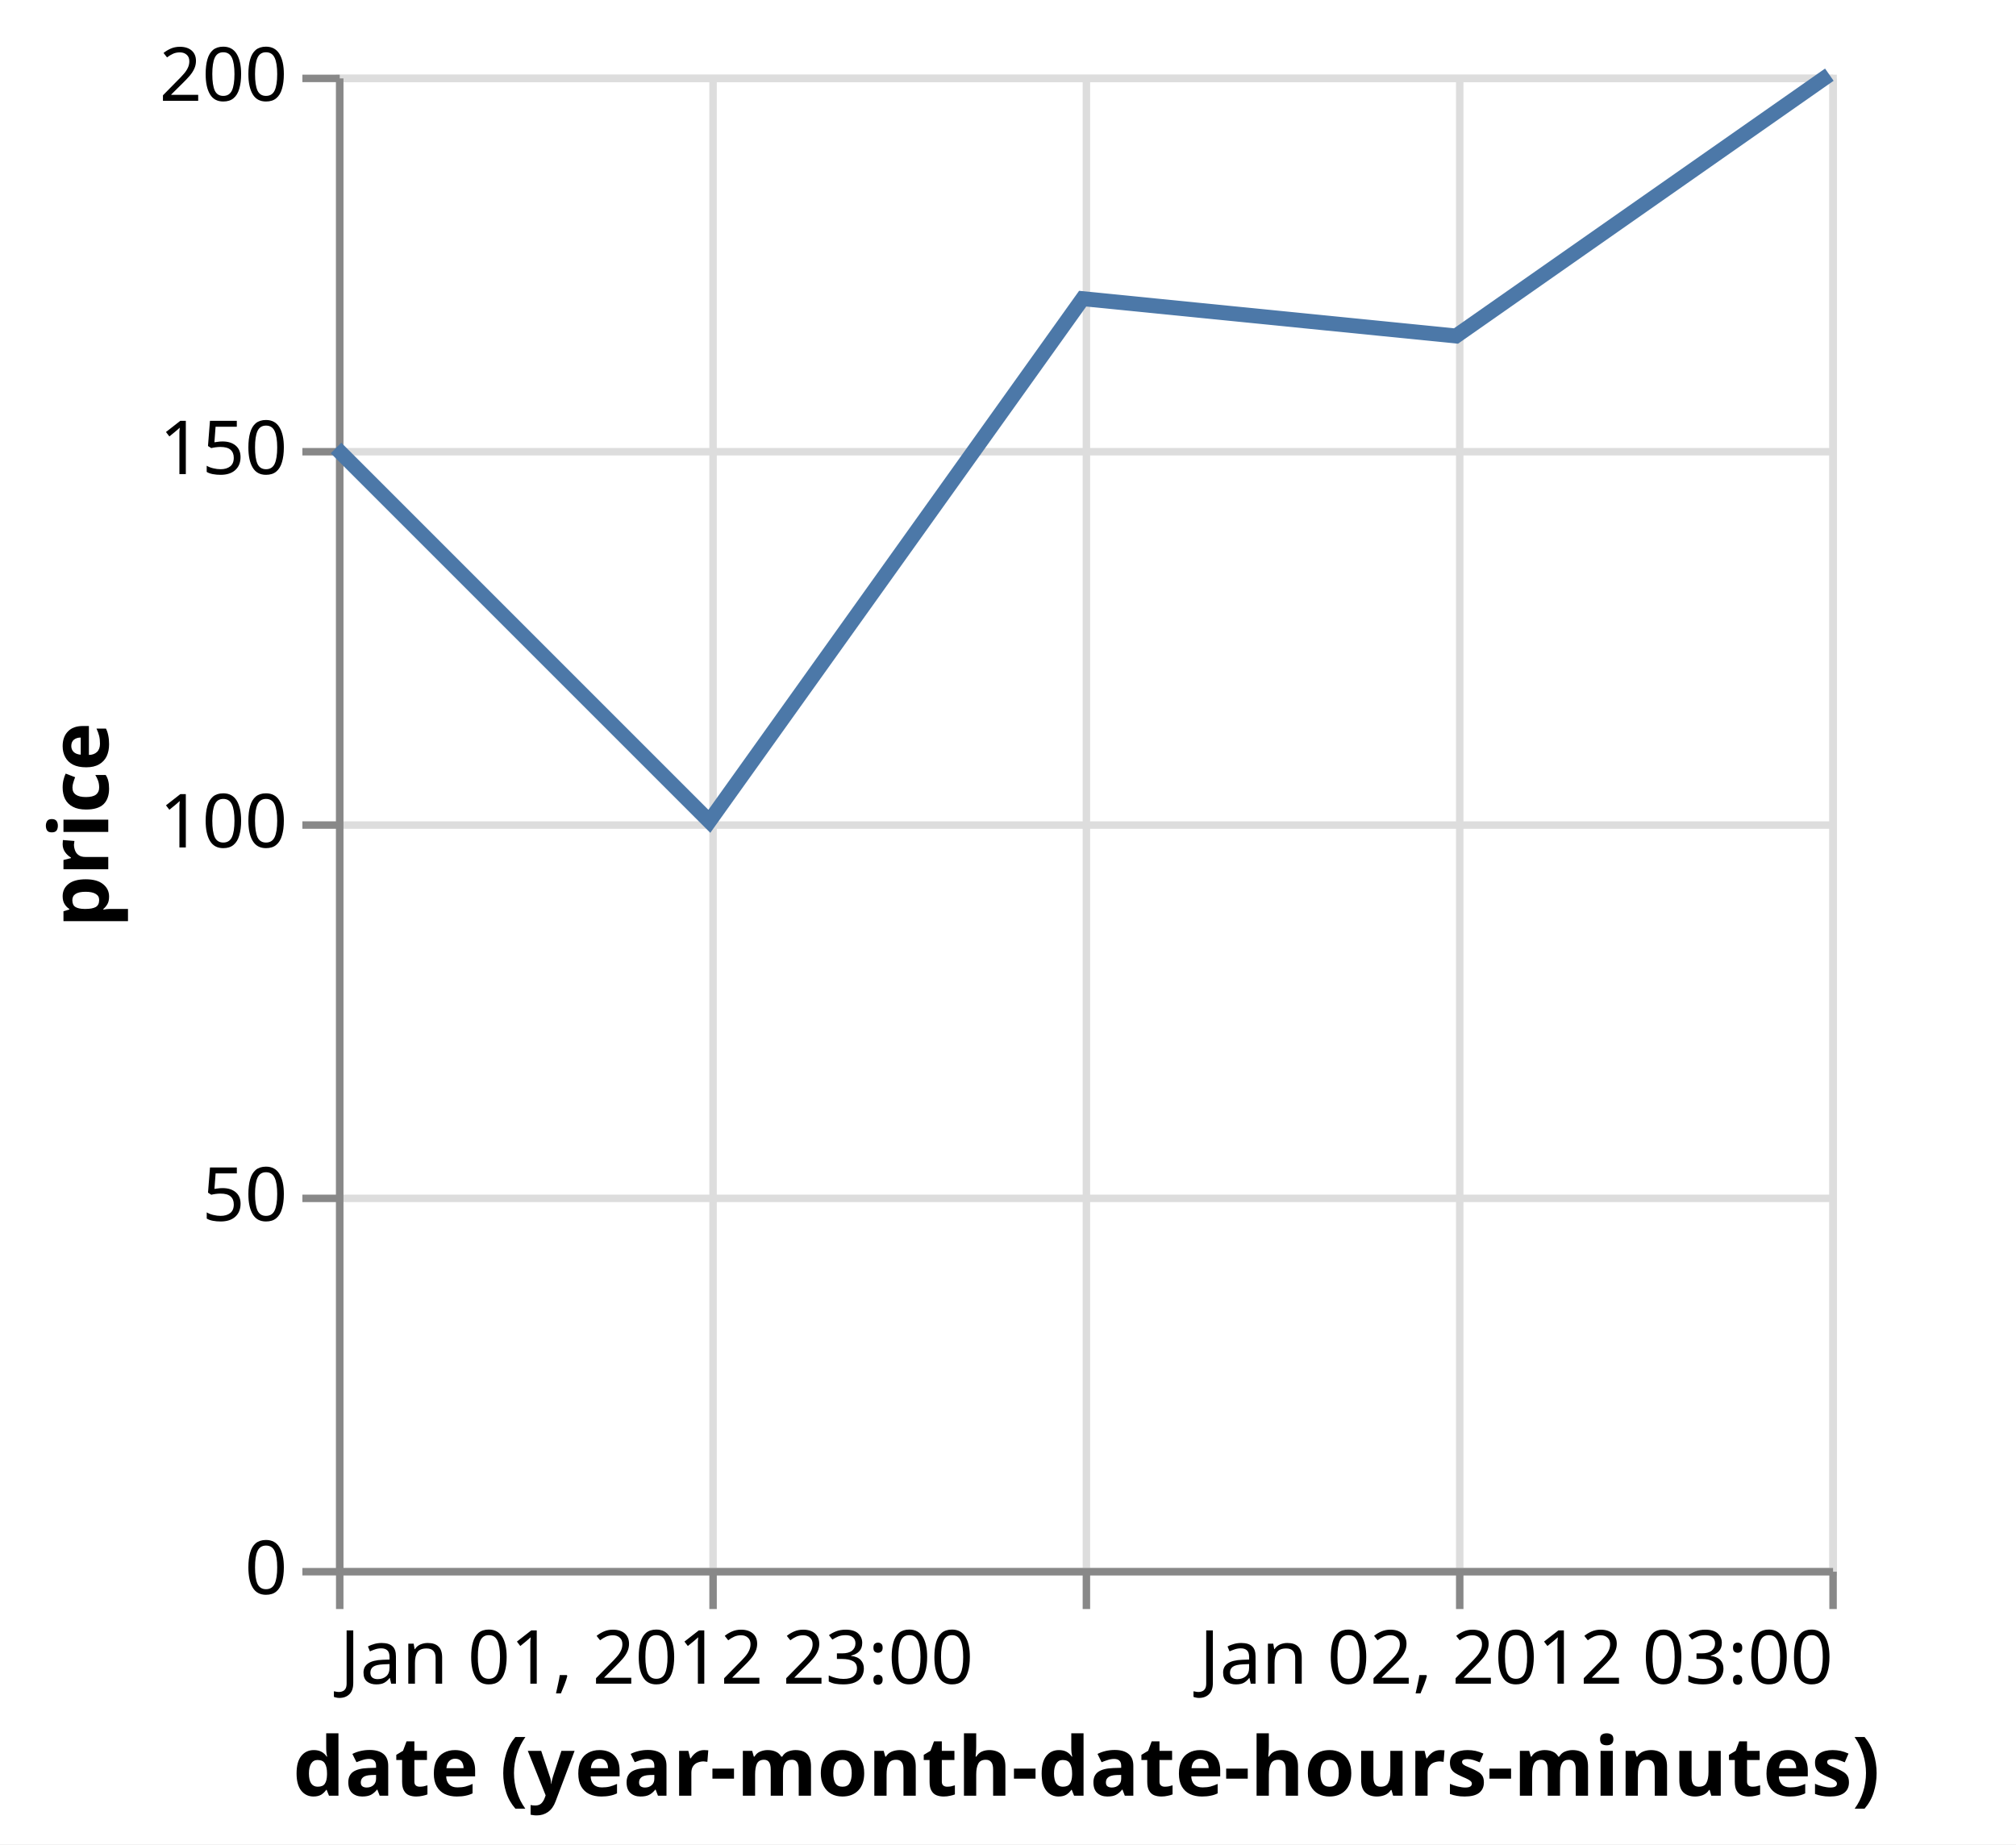
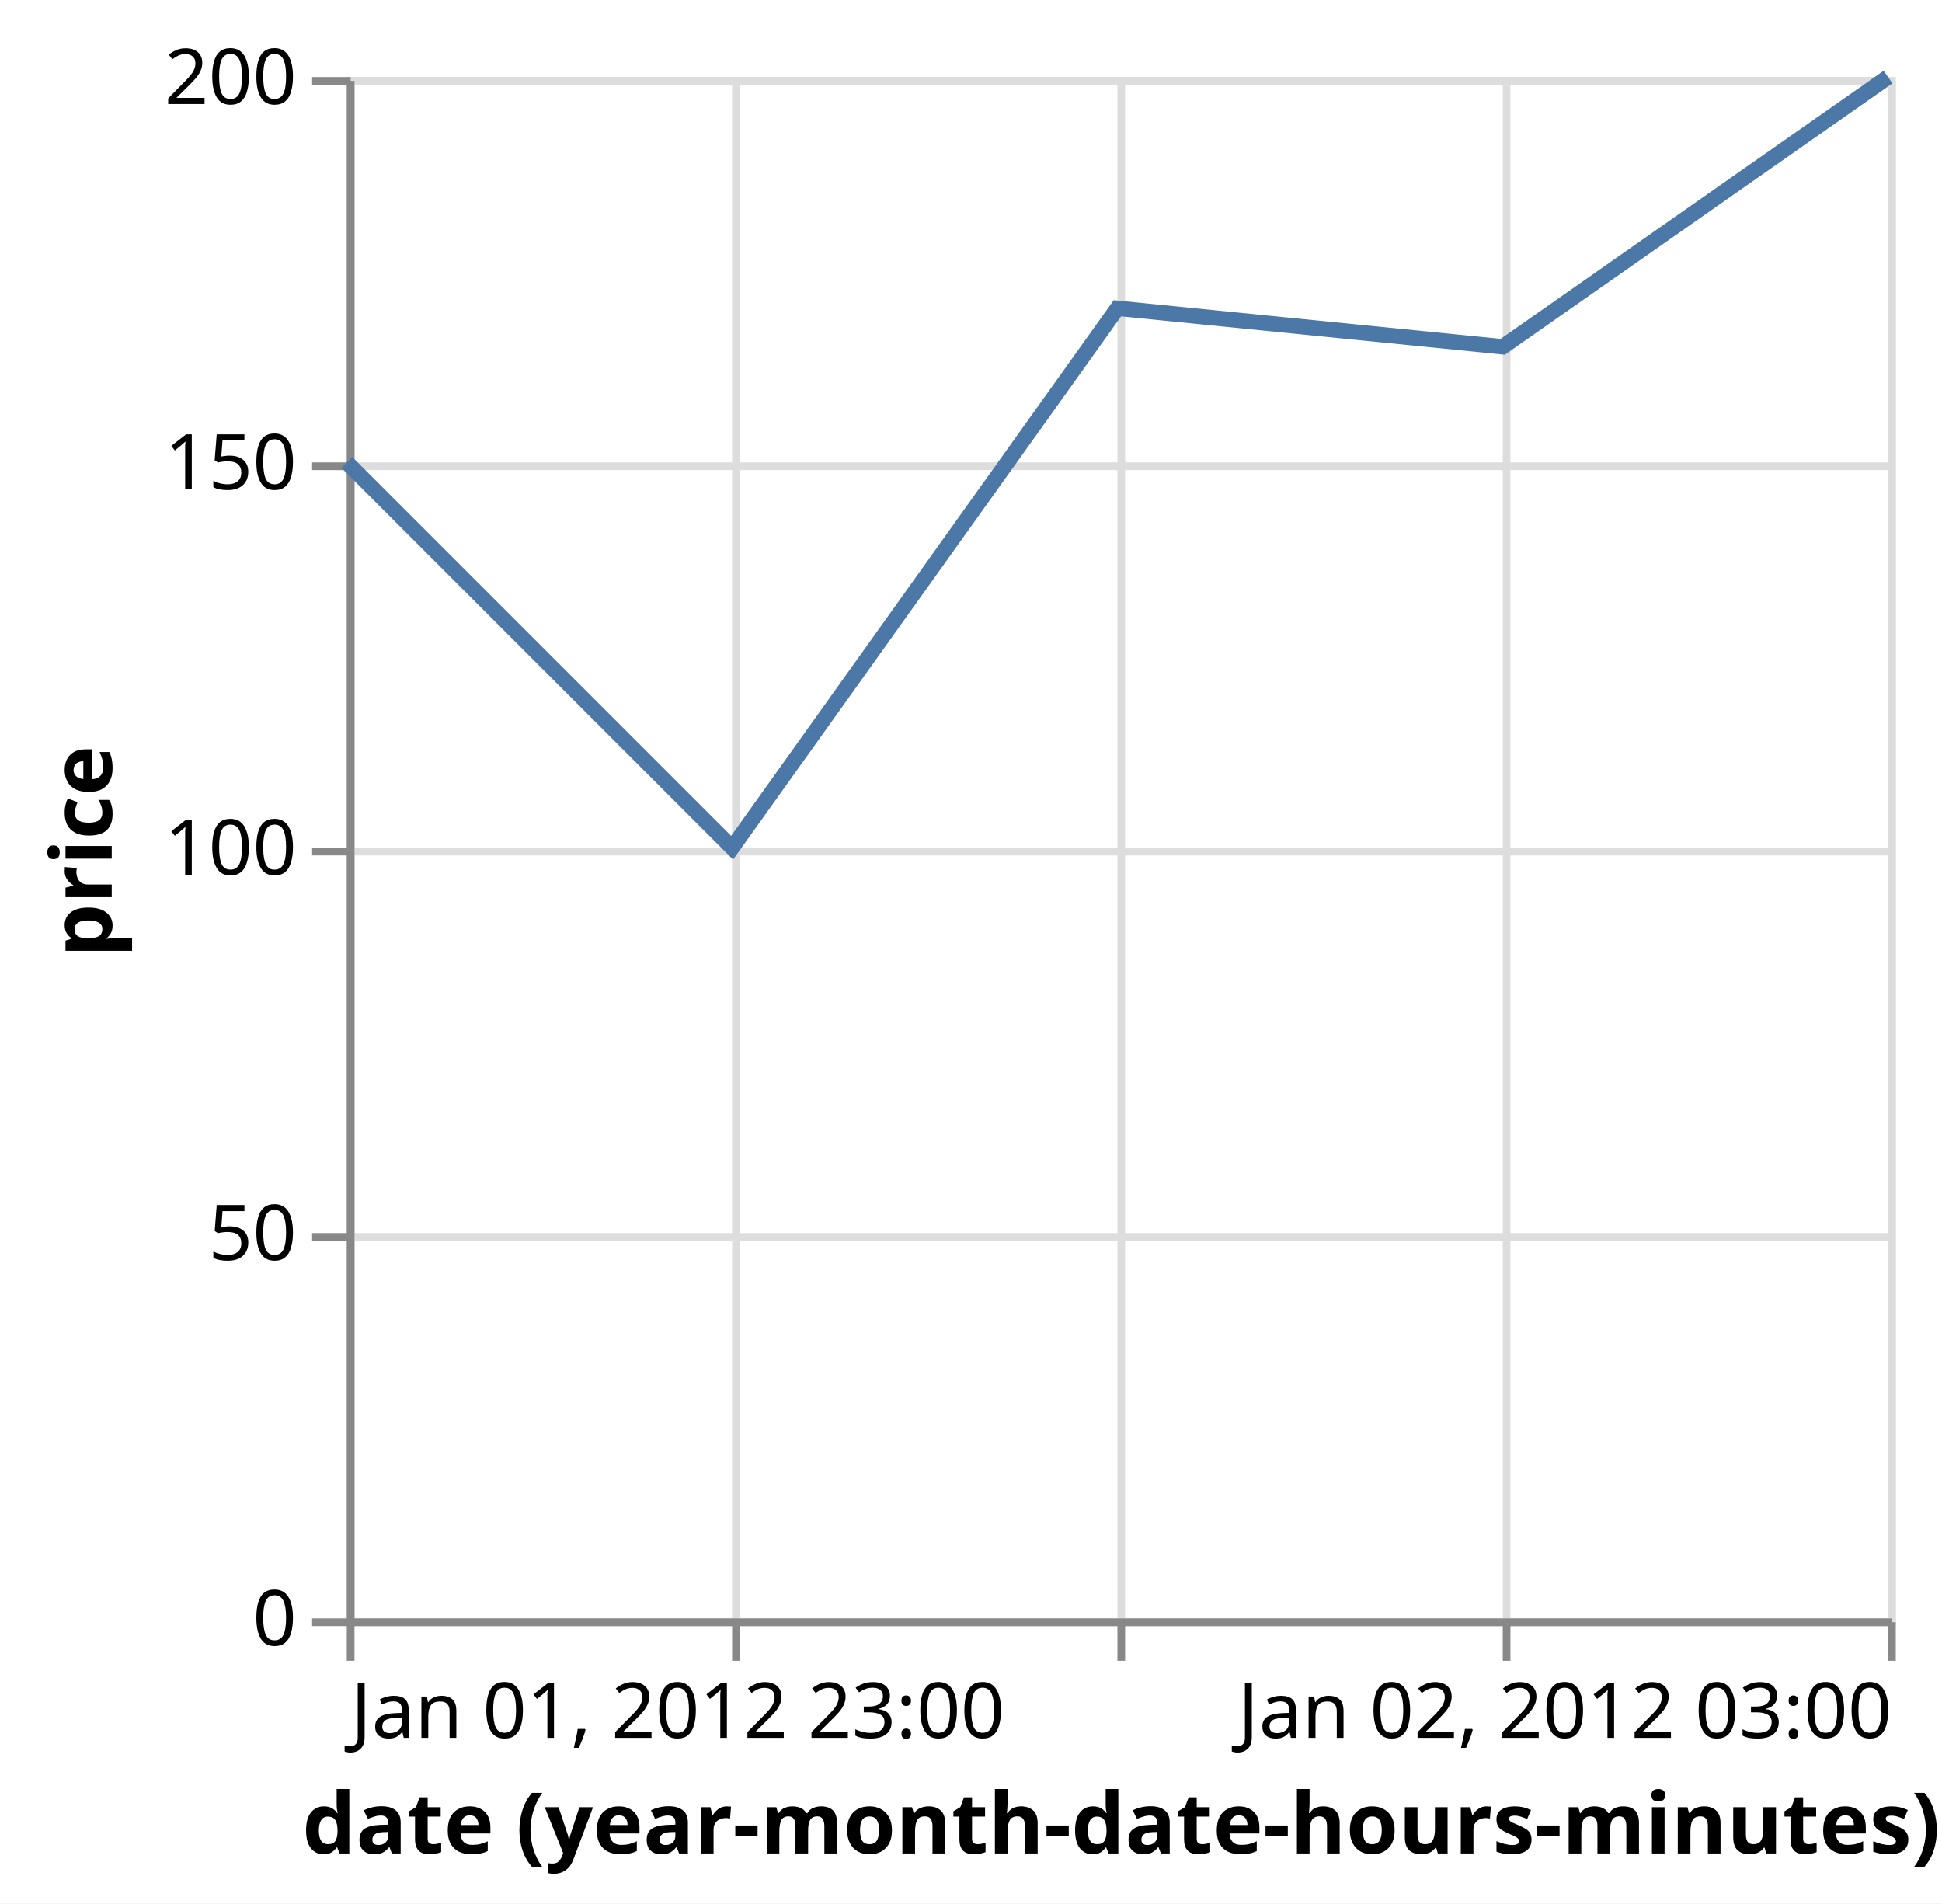
- <svg xmlns="http://www.w3.org/2000/svg" class="marks" width="270" height="247" viewBox="0 0 270 247" version="1.1">
-   <rect width="270" height="247" style="fill: white;" />
+ <svg xmlns="http://www.w3.org/2000/svg" class="marks" width="252" height="247" viewBox="0 0 252 247" version="1.1">
+   <rect width="252" height="247" style="fill: white;" />
  <g transform="translate(45,10)">
    <g class="mark-group role-frame root">
      <g transform="translate(0,0)">
        <path class="background" d="M0.5,0.5h200v200h-200Z" style="fill: none; stroke: #ddd;" />
        <g>
          <g class="mark-group role-axis">
            <g transform="translate(0.5,200.5)">
              <path class="background" d="M0,0h0v0h0Z" style="pointer-events: none; fill: none;" />
              <g>
                <g class="mark-rule role-axis-grid" style="pointer-events: none;">
                  <line transform="translate(0,-200)" x2="0" y2="200" style="fill: none; stroke: #ddd; stroke-width: 1; opacity: 1;" />
                  <line transform="translate(50,-200)" x2="0" y2="200" style="fill: none; stroke: #ddd; stroke-width: 1; opacity: 1;" />
                  <line transform="translate(100,-200)" x2="0" y2="200" style="fill: none; stroke: #ddd; stroke-width: 1; opacity: 1;" />
                  <line transform="translate(150,-200)" x2="0" y2="200" style="fill: none; stroke: #ddd; stroke-width: 1; opacity: 1;" />
                  <line transform="translate(200,-200)" x2="0" y2="200" style="fill: none; stroke: #ddd; stroke-width: 1; opacity: 1;" />
                </g>
              </g>
              <path class="foreground" d="" style="pointer-events: none; display: none; fill: none;" />
            </g>
          </g>
          <g class="mark-group role-axis">
            <g transform="translate(0.5,0.5)">
              <path class="background" d="M0,0h0v0h0Z" style="pointer-events: none; fill: none;" />
              <g>
                <g class="mark-rule role-axis-grid" style="pointer-events: none;">
                  <line transform="translate(0,200)" x2="200" y2="0" style="fill: none; stroke: #ddd; stroke-width: 1; opacity: 1;" />
                  <line transform="translate(0,150)" x2="200" y2="0" style="fill: none; stroke: #ddd; stroke-width: 1; opacity: 1;" />
                  <line transform="translate(0,100)" x2="200" y2="0" style="fill: none; stroke: #ddd; stroke-width: 1; opacity: 1;" />
                  <line transform="translate(0,50)" x2="200" y2="0" style="fill: none; stroke: #ddd; stroke-width: 1; opacity: 1;" />
                  <line transform="translate(0,0)" x2="200" y2="0" style="fill: none; stroke: #ddd; stroke-width: 1; opacity: 1;" />
                </g>
              </g>
              <path class="foreground" d="" style="pointer-events: none; display: none; fill: none;" />
            </g>
          </g>
          <g class="mark-group role-axis">
            <g transform="translate(0.5,200.5)">
              <path class="background" d="M0,0h0v0h0Z" style="pointer-events: none; fill: none;" />
              <g>
                <g class="mark-rule role-axis-tick" style="pointer-events: none;">
                  <line transform="translate(0,0)" x2="0" y2="5" style="fill: none; stroke: #888; stroke-width: 1; opacity: 1;" />
                  <line transform="translate(50,0)" x2="0" y2="5" style="fill: none; stroke: #888; stroke-width: 1; opacity: 1;" />
                  <line transform="translate(100,0)" x2="0" y2="5" style="fill: none; stroke: #888; stroke-width: 1; opacity: 1;" />
                  <line transform="translate(150,0)" x2="0" y2="5" style="fill: none; stroke: #888; stroke-width: 1; opacity: 1;" />
                  <line transform="translate(200,0)" x2="0" y2="5" style="fill: none; stroke: #888; stroke-width: 1; opacity: 1;" />
                </g>
                <g class="mark-text role-axis-label" style="pointer-events: none;">
                  <text text-anchor="start" transform="translate(0,15)" style="font-family: sans-serif; font-size: 10px; fill: #000; opacity: 1;">Jan 01, 2012 23:00</text>
                  <text text-anchor="middle" transform="translate(50,15)" style="font-family: sans-serif; font-size: 10px; fill: #000; opacity: 0;">Jan 02, 2012 00:00</text>
                  <text text-anchor="middle" transform="translate(100,15)" style="font-family: sans-serif; font-size: 10px; fill: #000; opacity: 0;">Jan 02, 2012 01:00</text>
                  <text text-anchor="middle" transform="translate(150,15)" style="font-family: sans-serif; font-size: 10px; fill: #000; opacity: 0;">Jan 02, 2012 02:00</text>
                  <text text-anchor="end" transform="translate(200,15)" style="font-family: sans-serif; font-size: 10px; fill: #000; opacity: 1;">Jan 02, 2012 03:00</text>
                </g>
                <g class="mark-rule role-axis-domain" style="pointer-events: none;">
                  <line transform="translate(0,0)" x2="200" y2="0" style="fill: none; stroke: #888; stroke-width: 1; opacity: 1;" />
                </g>
                <g class="mark-text role-axis-title" style="pointer-events: none;">
                  <text text-anchor="middle" transform="translate(100,30)" style="font-family: sans-serif; font-size: 11px; font-weight: bold; fill: #000; opacity: 1;">date (year-month-date-hours-minutes)</text>
                </g>
              </g>
              <path class="foreground" d="" style="pointer-events: none; display: none; fill: none;" />
            </g>
          </g>
          <g class="mark-group role-axis">
            <g transform="translate(0.5,0.5)">
              <path class="background" d="M0,0h0v0h0Z" style="pointer-events: none; fill: none;" />
              <g>
                <g class="mark-rule role-axis-tick" style="pointer-events: none;">
                  <line transform="translate(0,200)" x2="-5" y2="0" style="fill: none; stroke: #888; stroke-width: 1; opacity: 1;" />
                  <line transform="translate(0,150)" x2="-5" y2="0" style="fill: none; stroke: #888; stroke-width: 1; opacity: 1;" />
                  <line transform="translate(0,100)" x2="-5" y2="0" style="fill: none; stroke: #888; stroke-width: 1; opacity: 1;" />
                  <line transform="translate(0,50)" x2="-5" y2="0" style="fill: none; stroke: #888; stroke-width: 1; opacity: 1;" />
                  <line transform="translate(0,0)" x2="-5" y2="0" style="fill: none; stroke: #888; stroke-width: 1; opacity: 1;" />
                </g>
                <g class="mark-text role-axis-label" style="pointer-events: none;">
                  <text text-anchor="end" transform="translate(-7,203)" style="font-family: sans-serif; font-size: 10px; fill: #000; opacity: 1;">0</text>
                  <text text-anchor="end" transform="translate(-7,153)" style="font-family: sans-serif; font-size: 10px; fill: #000; opacity: 1;">50</text>
                  <text text-anchor="end" transform="translate(-7,103)" style="font-family: sans-serif; font-size: 10px; fill: #000; opacity: 1;">100</text>
                  <text text-anchor="end" transform="translate(-7,53)" style="font-family: sans-serif; font-size: 10px; fill: #000; opacity: 1;">150</text>
                  <text text-anchor="end" transform="translate(-7,3)" style="font-family: sans-serif; font-size: 10px; fill: #000; opacity: 1;">200</text>
                </g>
                <g class="mark-rule role-axis-domain" style="pointer-events: none;">
                  <line transform="translate(0,200)" x2="0" y2="-200" style="fill: none; stroke: #888; stroke-width: 1; opacity: 1;" />
                </g>
                <g class="mark-text role-axis-title" style="pointer-events: none;">
                  <text text-anchor="middle" transform="translate(-29,100) rotate(-90) translate(0,-2)" style="font-family: sans-serif; font-size: 11px; font-weight: bold; fill: #000; opacity: 1;">price</text>
                </g>
              </g>
              <path class="foreground" d="" style="pointer-events: none; display: none; fill: none;" />
            </g>
          </g>
          <g class="mark-line role-mark marks">
            <path d="M0,50L50,100L100,30L150,35L200,0" style="fill: none; stroke: #4c78a8; stroke-width: 2;" />
          </g>
        </g>
        <path class="foreground" d="" style="display: none; fill: none;" />
      </g>
    </g>
  </g>
</svg>
